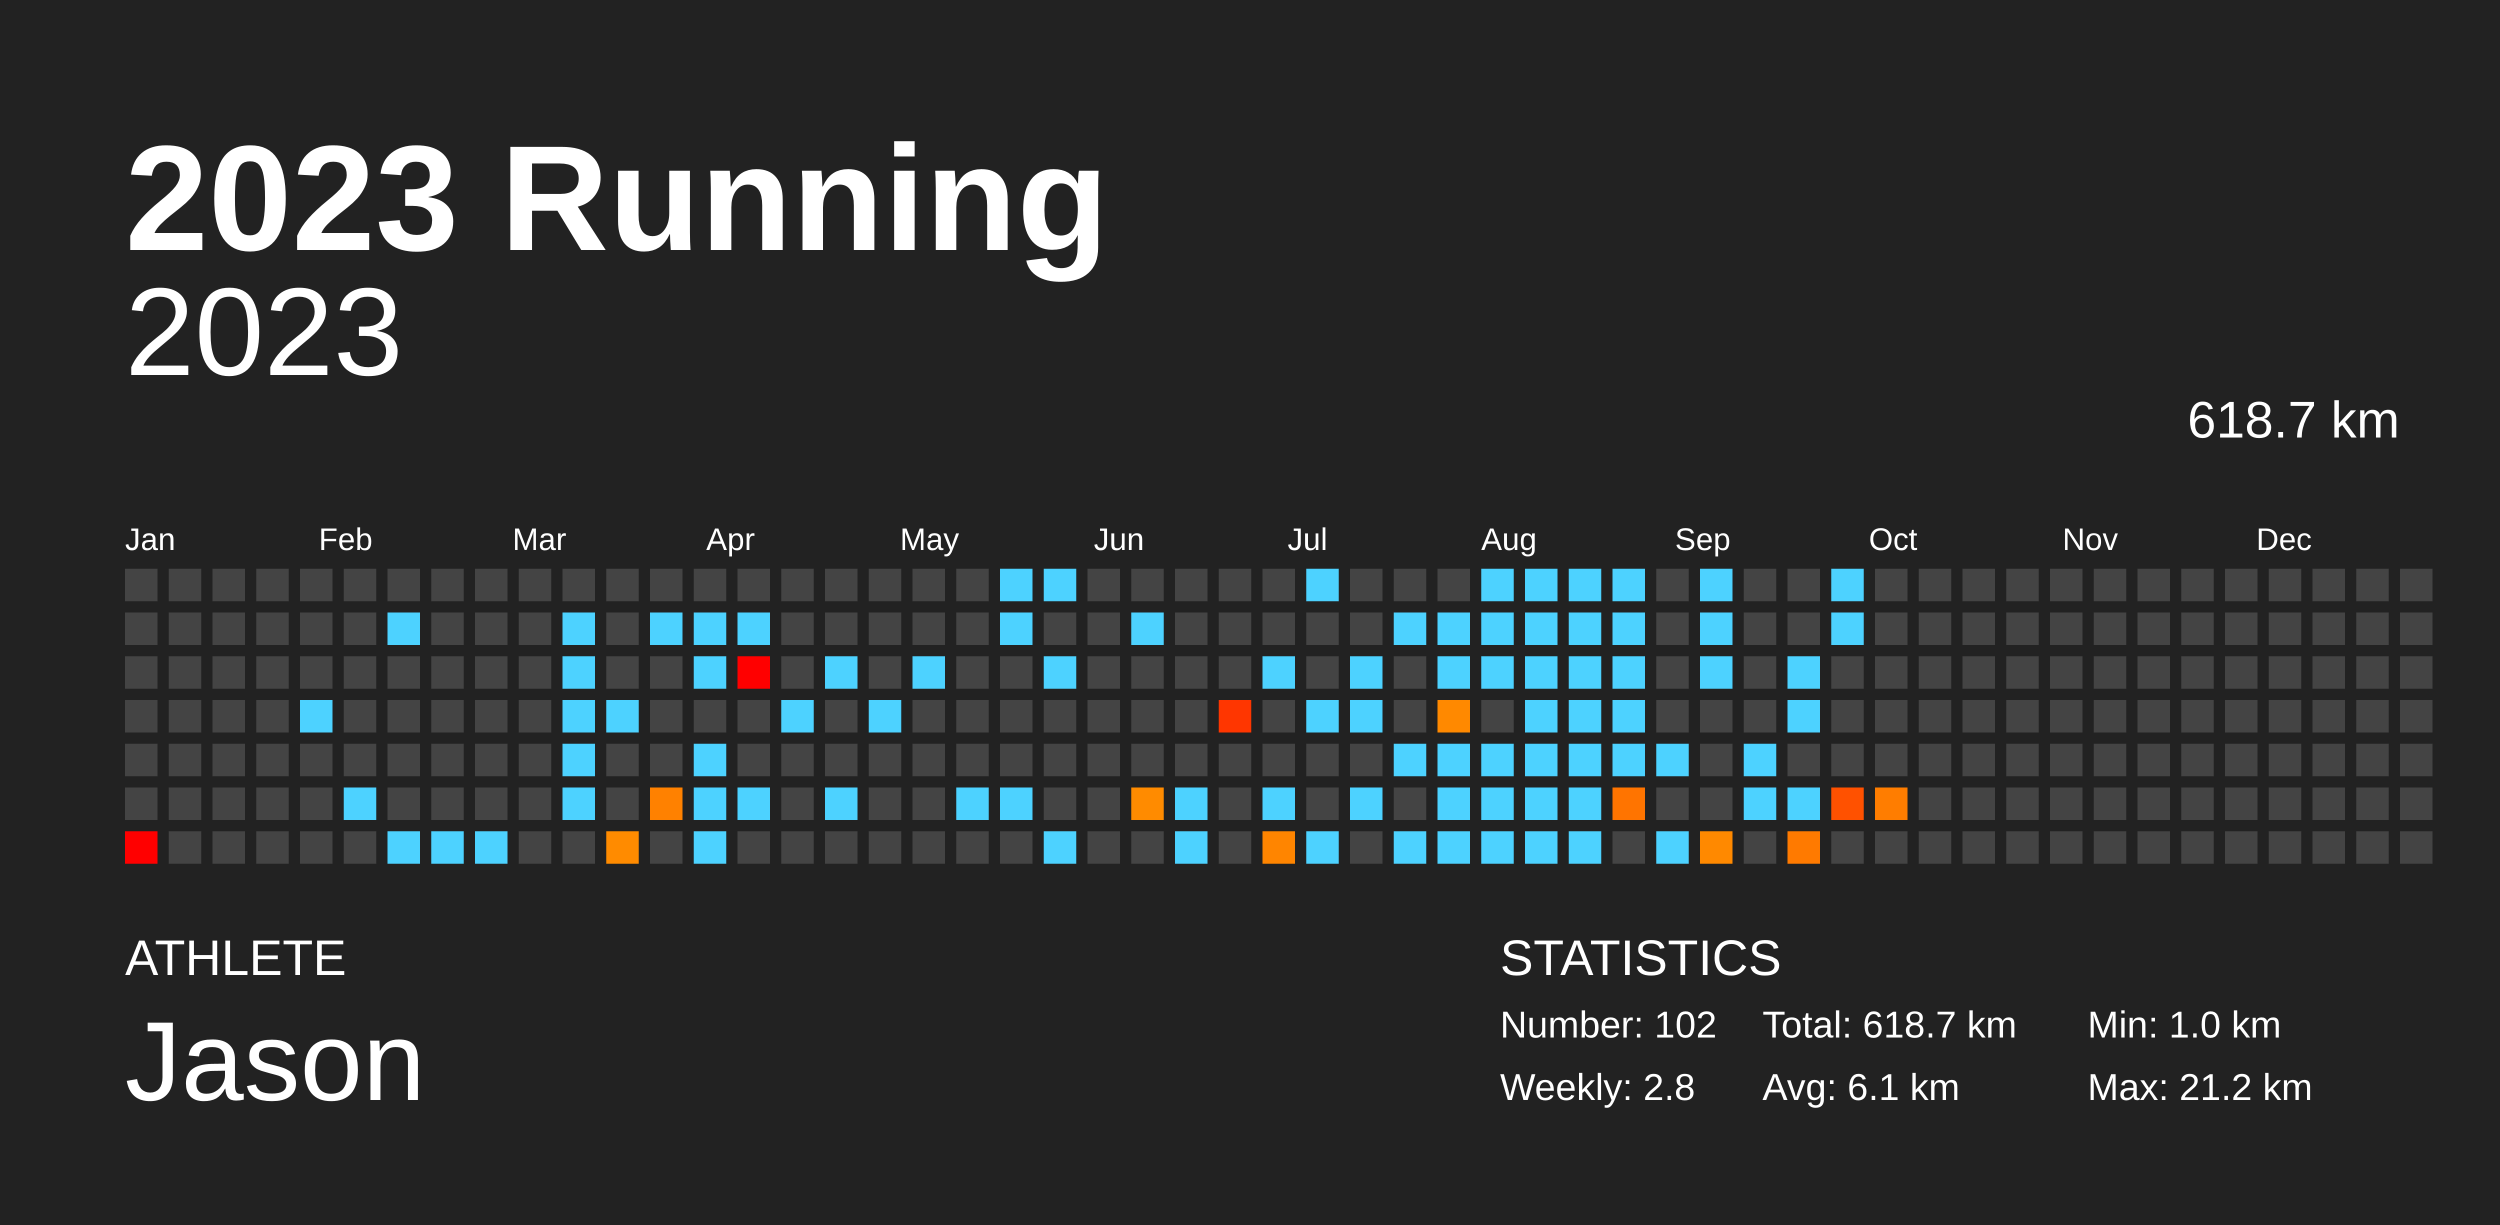
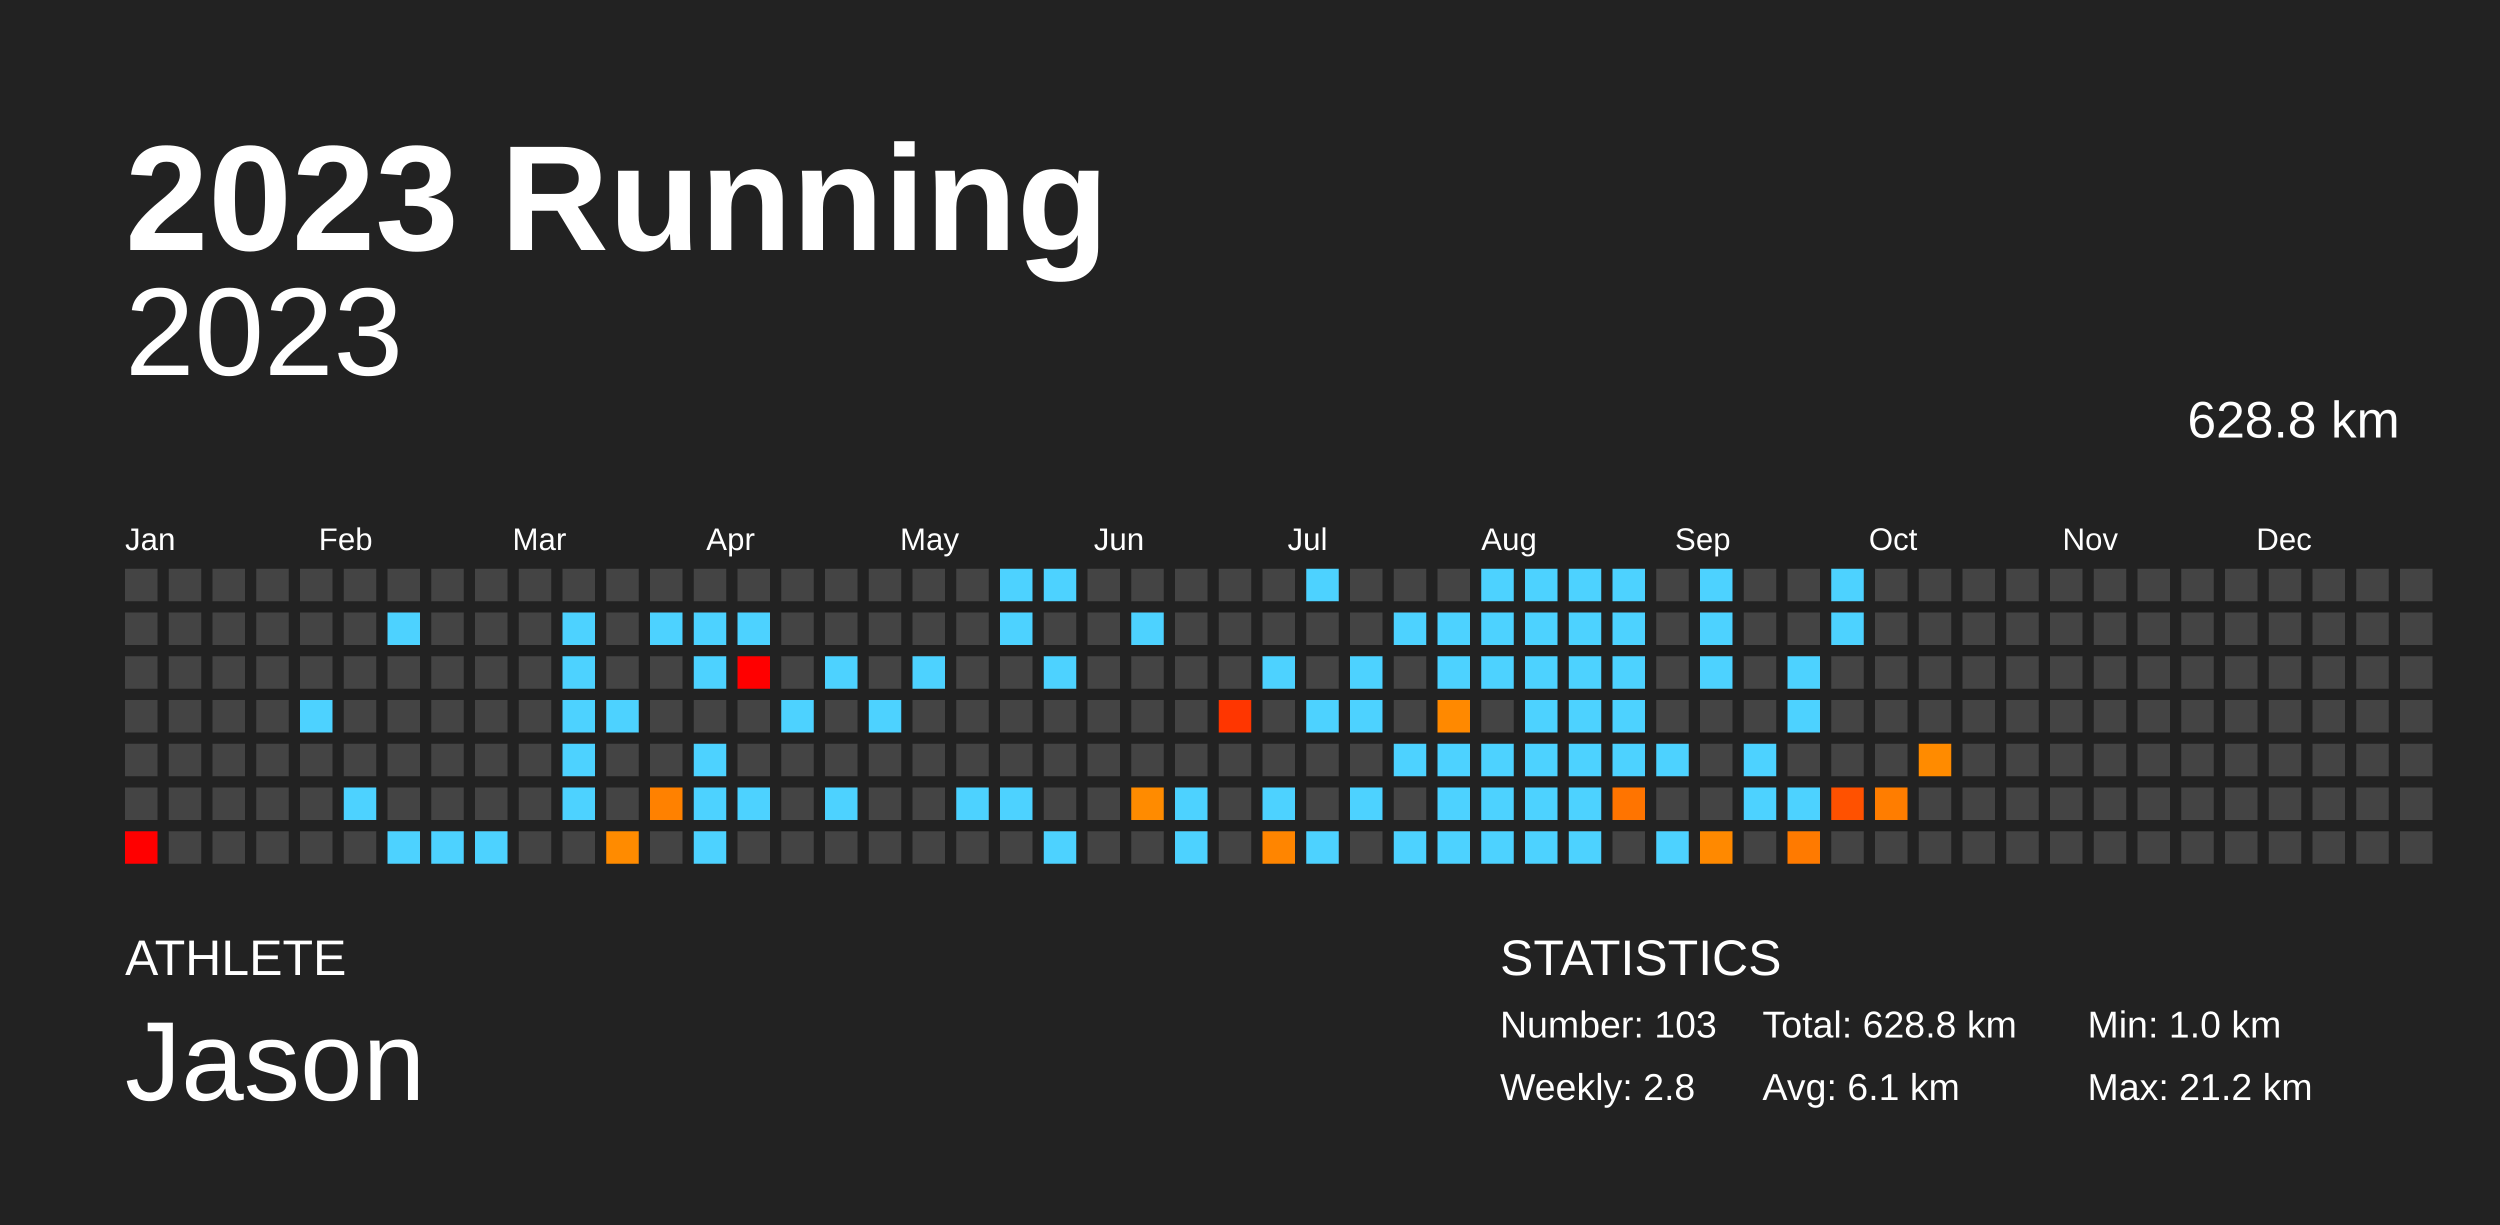
<svg xmlns="http://www.w3.org/2000/svg" baseProfile="full" height="98mm" version="1.1" viewBox="0,0,200,98" width="200mm">
  <defs />
  <rect fill="#222222" height="98" width="200" x="0" y="0" />
  <text fill="#FFFFFF" style="font-size:12px; font-family:Arial; font-weight:bold;" x="10" y="20">2023 Running</text>
  <text fill="#FFFFFF" style="font-size:4px; font-family:Arial" x="10" y="78">ATHLETE</text>
  <text fill="#FFFFFF" style="font-size:9px; font-family:Arial" x="10" y="88">Jason</text>
  <text fill="#FFFFFF" style="font-size:4px; font-family:Arial" x="120" y="78">STATISTICS</text>
-   <text fill="#FFFFFF" style="font-size:3px; font-family:Arial" x="120" y="83">Number: 102</text>
+   <text fill="#FFFFFF" style="font-size:3px; font-family:Arial" x="120" y="83">Number: 103</text>
  <text fill="#FFFFFF" style="font-size:3px; font-family:Arial" x="120" y="88">Weekly: 2.8</text>
-   <text fill="#FFFFFF" style="font-size:3px; font-family:Arial" x="141" y="83">Total: 618.7 km</text>
+   <text fill="#FFFFFF" style="font-size:3px; font-family:Arial" x="141" y="83">Total: 628.8 km</text>
  <text fill="#FFFFFF" style="font-size:3px; font-family:Arial" x="141" y="88">Avg: 6.1 km</text>
  <text fill="#FFFFFF" style="font-size:3px; font-family:Arial" x="167" y="83">Min: 1.0 km</text>
  <text fill="#FFFFFF" style="font-size:3px; font-family:Arial" x="167" y="88">Max: 21.2 km</text>
  <text alignment-baseline="hanging" fill="#FFFFFF" style="font-size:10.0px; font-family:Arial;" x="10" y="30">2023</text>
-   <text alignment-baseline="hanging" fill="#FFFFFF" style="font-size:4.125px; font-family:Arial;" x="175" y="35">618.7 km</text>
+   <text alignment-baseline="hanging" fill="#FFFFFF" style="font-size:4.125px; font-family:Arial;" x="175" y="35">628.8 km</text>
  <text fill="#FFFFFF" style="font-size:2.5px; font-family:Arial" x="10.0" y="44">Jan</text>
  <text fill="#FFFFFF" style="font-size:2.5px; font-family:Arial" x="25.5" y="44">Feb</text>
  <text fill="#FFFFFF" style="font-size:2.5px; font-family:Arial" x="41.0" y="44">Mar</text>
  <text fill="#FFFFFF" style="font-size:2.5px; font-family:Arial" x="56.5" y="44">Apr</text>
  <text fill="#FFFFFF" style="font-size:2.5px; font-family:Arial" x="72.0" y="44">May</text>
  <text fill="#FFFFFF" style="font-size:2.5px; font-family:Arial" x="87.5" y="44">Jun</text>
  <text fill="#FFFFFF" style="font-size:2.5px; font-family:Arial" x="103.0" y="44">Jul</text>
  <text fill="#FFFFFF" style="font-size:2.5px; font-family:Arial" x="118.5" y="44">Aug</text>
  <text fill="#FFFFFF" style="font-size:2.5px; font-family:Arial" x="134.0" y="44">Sep</text>
  <text fill="#FFFFFF" style="font-size:2.5px; font-family:Arial" x="149.5" y="44">Oct</text>
  <text fill="#FFFFFF" style="font-size:2.5px; font-family:Arial" x="165.0" y="44">Nov</text>
  <text fill="#FFFFFF" style="font-size:2.5px; font-family:Arial" x="180.5" y="44">Dec</text>
  <rect fill="#444444" height="2.6" width="2.6" x="10.0" y="45.5" />
  <rect fill="#444444" height="2.6" width="2.6" x="10.0" y="49.0" />
  <rect fill="#444444" height="2.6" width="2.6" x="10.0" y="52.5" />
  <rect fill="#444444" height="2.6" width="2.6" x="10.0" y="56.0" />
  <rect fill="#444444" height="2.6" width="2.6" x="10.0" y="59.5" />
  <rect fill="#444444" height="2.6" width="2.6" x="10.0" y="63.0" />
  <rect fill="red" height="2.6" width="2.6" x="10.0" y="66.5" />
  <rect fill="#444444" height="2.6" width="2.6" x="13.5" y="45.5" />
  <rect fill="#444444" height="2.6" width="2.6" x="13.5" y="49.0" />
  <rect fill="#444444" height="2.6" width="2.6" x="13.5" y="52.5" />
  <rect fill="#444444" height="2.6" width="2.6" x="13.5" y="56.0" />
  <rect fill="#444444" height="2.6" width="2.6" x="13.5" y="59.5" />
  <rect fill="#444444" height="2.6" width="2.6" x="13.5" y="63.0" />
  <rect fill="#444444" height="2.6" width="2.6" x="13.5" y="66.5" />
  <rect fill="#444444" height="2.6" width="2.6" x="17.0" y="45.5" />
  <rect fill="#444444" height="2.6" width="2.6" x="17.0" y="49.0" />
  <rect fill="#444444" height="2.6" width="2.6" x="17.0" y="52.5" />
  <rect fill="#444444" height="2.6" width="2.6" x="17.0" y="56.0" />
  <rect fill="#444444" height="2.6" width="2.6" x="17.0" y="59.5" />
  <rect fill="#444444" height="2.6" width="2.6" x="17.0" y="63.0" />
  <rect fill="#444444" height="2.6" width="2.6" x="17.0" y="66.5" />
  <rect fill="#444444" height="2.6" width="2.6" x="20.5" y="45.5" />
  <rect fill="#444444" height="2.6" width="2.6" x="20.5" y="49.0" />
  <rect fill="#444444" height="2.6" width="2.6" x="20.5" y="52.5" />
  <rect fill="#444444" height="2.6" width="2.6" x="20.5" y="56.0" />
  <rect fill="#444444" height="2.6" width="2.6" x="20.5" y="59.5" />
  <rect fill="#444444" height="2.6" width="2.6" x="20.5" y="63.0" />
  <rect fill="#444444" height="2.6" width="2.6" x="20.5" y="66.5" />
  <rect fill="#444444" height="2.6" width="2.6" x="24.0" y="45.5" />
  <rect fill="#444444" height="2.6" width="2.6" x="24.0" y="49.0" />
  <rect fill="#444444" height="2.6" width="2.6" x="24.0" y="52.5" />
  <rect fill="#4dd2ff" height="2.6" width="2.6" x="24.0" y="56.0" />
  <rect fill="#444444" height="2.6" width="2.6" x="24.0" y="59.5" />
  <rect fill="#444444" height="2.6" width="2.6" x="24.0" y="63.0" />
  <rect fill="#444444" height="2.6" width="2.6" x="24.0" y="66.5" />
  <rect fill="#444444" height="2.6" width="2.6" x="27.5" y="45.5" />
  <rect fill="#444444" height="2.6" width="2.6" x="27.5" y="49.0" />
  <rect fill="#444444" height="2.6" width="2.6" x="27.5" y="52.5" />
  <rect fill="#444444" height="2.6" width="2.6" x="27.5" y="56.0" />
  <rect fill="#444444" height="2.6" width="2.6" x="27.5" y="59.5" />
  <rect fill="#4dd2ff" height="2.6" width="2.6" x="27.5" y="63.0" />
  <rect fill="#444444" height="2.6" width="2.6" x="27.5" y="66.5" />
  <rect fill="#444444" height="2.6" width="2.6" x="31.0" y="45.5" />
  <rect fill="#4dd2ff" height="2.6" width="2.6" x="31.0" y="49.0" />
  <rect fill="#444444" height="2.6" width="2.6" x="31.0" y="52.5" />
  <rect fill="#444444" height="2.6" width="2.6" x="31.0" y="56.0" />
  <rect fill="#444444" height="2.6" width="2.6" x="31.0" y="59.5" />
  <rect fill="#444444" height="2.6" width="2.6" x="31.0" y="63.0" />
  <rect fill="#4dd2ff" height="2.6" width="2.6" x="31.0" y="66.5" />
  <rect fill="#444444" height="2.6" width="2.6" x="34.5" y="45.5" />
  <rect fill="#444444" height="2.6" width="2.6" x="34.5" y="49.0" />
  <rect fill="#444444" height="2.6" width="2.6" x="34.5" y="52.5" />
  <rect fill="#444444" height="2.6" width="2.6" x="34.5" y="56.0" />
  <rect fill="#444444" height="2.6" width="2.6" x="34.5" y="59.5" />
  <rect fill="#444444" height="2.6" width="2.6" x="34.5" y="63.0" />
  <rect fill="#4dd2ff" height="2.6" width="2.6" x="34.5" y="66.5" />
  <rect fill="#444444" height="2.6" width="2.6" x="38.0" y="45.5" />
  <rect fill="#444444" height="2.6" width="2.6" x="38.0" y="49.0" />
  <rect fill="#444444" height="2.6" width="2.6" x="38.0" y="52.5" />
  <rect fill="#444444" height="2.6" width="2.6" x="38.0" y="56.0" />
  <rect fill="#444444" height="2.6" width="2.6" x="38.0" y="59.5" />
  <rect fill="#444444" height="2.6" width="2.6" x="38.0" y="63.0" />
  <rect fill="#4dd2ff" height="2.6" width="2.6" x="38.0" y="66.5" />
  <rect fill="#444444" height="2.6" width="2.6" x="41.5" y="45.5" />
  <rect fill="#444444" height="2.6" width="2.6" x="41.5" y="49.0" />
  <rect fill="#444444" height="2.6" width="2.6" x="41.5" y="52.5" />
  <rect fill="#444444" height="2.6" width="2.6" x="41.5" y="56.0" />
  <rect fill="#444444" height="2.6" width="2.6" x="41.5" y="59.5" />
  <rect fill="#444444" height="2.6" width="2.6" x="41.5" y="63.0" />
  <rect fill="#444444" height="2.6" width="2.6" x="41.5" y="66.5" />
  <rect fill="#444444" height="2.6" width="2.6" x="45.0" y="45.5" />
  <rect fill="#4dd2ff" height="2.6" width="2.6" x="45.0" y="49.0" />
  <rect fill="#4dd2ff" height="2.6" width="2.6" x="45.0" y="52.5" />
  <rect fill="#4dd2ff" height="2.6" width="2.6" x="45.0" y="56.0" />
  <rect fill="#4dd2ff" height="2.6" width="2.6" x="45.0" y="59.5" />
  <rect fill="#4dd2ff" height="2.6" width="2.6" x="45.0" y="63.0" />
  <rect fill="#444444" height="2.6" width="2.6" x="45.0" y="66.5" />
  <rect fill="#444444" height="2.6" width="2.6" x="48.5" y="45.5" />
  <rect fill="#444444" height="2.6" width="2.6" x="48.5" y="49.0" />
  <rect fill="#444444" height="2.6" width="2.6" x="48.5" y="52.5" />
  <rect fill="#4dd2ff" height="2.6" width="2.6" x="48.5" y="56.0" />
  <rect fill="#444444" height="2.6" width="2.6" x="48.5" y="59.5" />
  <rect fill="#444444" height="2.6" width="2.6" x="48.5" y="63.0" />
  <rect fill="#ff8b00" height="2.6" width="2.6" x="48.5" y="66.5" />
  <rect fill="#444444" height="2.6" width="2.6" x="52.0" y="45.5" />
  <rect fill="#4dd2ff" height="2.6" width="2.6" x="52.0" y="49.0" />
  <rect fill="#444444" height="2.6" width="2.6" x="52.0" y="52.5" />
  <rect fill="#444444" height="2.6" width="2.6" x="52.0" y="56.0" />
  <rect fill="#444444" height="2.6" width="2.6" x="52.0" y="59.5" />
  <rect fill="#ff8100" height="2.6" width="2.6" x="52.0" y="63.0" />
  <rect fill="#444444" height="2.6" width="2.6" x="52.0" y="66.5" />
  <rect fill="#444444" height="2.6" width="2.6" x="55.5" y="45.5" />
  <rect fill="#4dd2ff" height="2.6" width="2.6" x="55.5" y="49.0" />
  <rect fill="#4dd2ff" height="2.6" width="2.6" x="55.5" y="52.5" />
  <rect fill="#444444" height="2.6" width="2.6" x="55.5" y="56.0" />
  <rect fill="#4dd2ff" height="2.6" width="2.6" x="55.5" y="59.5" />
  <rect fill="#4dd2ff" height="2.6" width="2.6" x="55.5" y="63.0" />
  <rect fill="#4dd2ff" height="2.6" width="2.6" x="55.5" y="66.5" />
  <rect fill="#444444" height="2.6" width="2.6" x="59.0" y="45.5" />
  <rect fill="#4dd2ff" height="2.6" width="2.6" x="59.0" y="49.0" />
  <rect fill="red" height="2.6" width="2.6" x="59.0" y="52.5" />
  <rect fill="#444444" height="2.6" width="2.6" x="59.0" y="56.0" />
  <rect fill="#444444" height="2.6" width="2.6" x="59.0" y="59.5" />
  <rect fill="#4dd2ff" height="2.6" width="2.6" x="59.0" y="63.0" />
  <rect fill="#444444" height="2.6" width="2.6" x="59.0" y="66.5" />
  <rect fill="#444444" height="2.6" width="2.6" x="62.5" y="45.5" />
  <rect fill="#444444" height="2.6" width="2.6" x="62.5" y="49.0" />
  <rect fill="#444444" height="2.6" width="2.6" x="62.5" y="52.5" />
  <rect fill="#4dd2ff" height="2.6" width="2.6" x="62.5" y="56.0" />
  <rect fill="#444444" height="2.6" width="2.6" x="62.5" y="59.5" />
  <rect fill="#444444" height="2.6" width="2.6" x="62.5" y="63.0" />
  <rect fill="#444444" height="2.6" width="2.6" x="62.5" y="66.5" />
  <rect fill="#444444" height="2.6" width="2.6" x="66.0" y="45.5" />
  <rect fill="#444444" height="2.6" width="2.6" x="66.0" y="49.0" />
  <rect fill="#4dd2ff" height="2.6" width="2.6" x="66.0" y="52.5" />
  <rect fill="#444444" height="2.6" width="2.6" x="66.0" y="56.0" />
  <rect fill="#444444" height="2.6" width="2.6" x="66.0" y="59.5" />
  <rect fill="#4dd2ff" height="2.6" width="2.6" x="66.0" y="63.0" />
  <rect fill="#444444" height="2.6" width="2.6" x="66.0" y="66.5" />
  <rect fill="#444444" height="2.6" width="2.6" x="69.5" y="45.5" />
  <rect fill="#444444" height="2.6" width="2.6" x="69.5" y="49.0" />
  <rect fill="#444444" height="2.6" width="2.6" x="69.5" y="52.5" />
  <rect fill="#4dd2ff" height="2.6" width="2.6" x="69.5" y="56.0" />
  <rect fill="#444444" height="2.6" width="2.6" x="69.5" y="59.5" />
  <rect fill="#444444" height="2.6" width="2.6" x="69.5" y="63.0" />
  <rect fill="#444444" height="2.6" width="2.6" x="69.5" y="66.5" />
  <rect fill="#444444" height="2.6" width="2.6" x="73.0" y="45.5" />
  <rect fill="#444444" height="2.6" width="2.6" x="73.0" y="49.0" />
  <rect fill="#4dd2ff" height="2.6" width="2.6" x="73.0" y="52.5" />
  <rect fill="#444444" height="2.6" width="2.6" x="73.0" y="56.0" />
  <rect fill="#444444" height="2.6" width="2.6" x="73.0" y="59.5" />
  <rect fill="#444444" height="2.6" width="2.6" x="73.0" y="63.0" />
  <rect fill="#444444" height="2.6" width="2.6" x="73.0" y="66.5" />
  <rect fill="#444444" height="2.6" width="2.6" x="76.5" y="45.5" />
  <rect fill="#444444" height="2.6" width="2.6" x="76.5" y="49.0" />
  <rect fill="#444444" height="2.6" width="2.6" x="76.5" y="52.5" />
  <rect fill="#444444" height="2.6" width="2.6" x="76.5" y="56.0" />
  <rect fill="#444444" height="2.6" width="2.6" x="76.5" y="59.5" />
  <rect fill="#4dd2ff" height="2.6" width="2.6" x="76.5" y="63.0" />
  <rect fill="#444444" height="2.6" width="2.6" x="76.5" y="66.5" />
  <rect fill="#4dd2ff" height="2.6" width="2.6" x="80.0" y="45.5" />
  <rect fill="#4dd2ff" height="2.6" width="2.6" x="80.0" y="49.0" />
  <rect fill="#444444" height="2.6" width="2.6" x="80.0" y="52.5" />
  <rect fill="#444444" height="2.6" width="2.6" x="80.0" y="56.0" />
  <rect fill="#444444" height="2.6" width="2.6" x="80.0" y="59.5" />
  <rect fill="#4dd2ff" height="2.6" width="2.6" x="80.0" y="63.0" />
  <rect fill="#444444" height="2.6" width="2.6" x="80.0" y="66.5" />
  <rect fill="#4dd2ff" height="2.6" width="2.6" x="83.5" y="45.5" />
  <rect fill="#444444" height="2.6" width="2.6" x="83.5" y="49.0" />
  <rect fill="#4dd2ff" height="2.6" width="2.6" x="83.5" y="52.5" />
  <rect fill="#444444" height="2.6" width="2.6" x="83.5" y="56.0" />
  <rect fill="#444444" height="2.6" width="2.6" x="83.5" y="59.5" />
  <rect fill="#444444" height="2.6" width="2.6" x="83.5" y="63.0" />
  <rect fill="#4dd2ff" height="2.6" width="2.6" x="83.5" y="66.5" />
  <rect fill="#444444" height="2.6" width="2.6" x="87.0" y="45.5" />
  <rect fill="#444444" height="2.6" width="2.6" x="87.0" y="49.0" />
  <rect fill="#444444" height="2.6" width="2.6" x="87.0" y="52.5" />
  <rect fill="#444444" height="2.6" width="2.6" x="87.0" y="56.0" />
  <rect fill="#444444" height="2.6" width="2.6" x="87.0" y="59.5" />
  <rect fill="#444444" height="2.6" width="2.6" x="87.0" y="63.0" />
  <rect fill="#444444" height="2.6" width="2.6" x="87.0" y="66.5" />
  <rect fill="#444444" height="2.6" width="2.6" x="90.5" y="45.5" />
  <rect fill="#4dd2ff" height="2.6" width="2.6" x="90.5" y="49.0" />
  <rect fill="#444444" height="2.6" width="2.6" x="90.5" y="52.5" />
  <rect fill="#444444" height="2.6" width="2.6" x="90.5" y="56.0" />
  <rect fill="#444444" height="2.6" width="2.6" x="90.5" y="59.5" />
  <rect fill="#ff8b00" height="2.6" width="2.6" x="90.5" y="63.0" />
  <rect fill="#444444" height="2.6" width="2.6" x="90.5" y="66.5" />
  <rect fill="#444444" height="2.6" width="2.6" x="94.0" y="45.5" />
  <rect fill="#444444" height="2.6" width="2.6" x="94.0" y="49.0" />
  <rect fill="#444444" height="2.6" width="2.6" x="94.0" y="52.5" />
  <rect fill="#444444" height="2.6" width="2.6" x="94.0" y="56.0" />
  <rect fill="#444444" height="2.6" width="2.6" x="94.0" y="59.5" />
  <rect fill="#4dd2ff" height="2.6" width="2.6" x="94.0" y="63.0" />
  <rect fill="#4dd2ff" height="2.6" width="2.6" x="94.0" y="66.5" />
  <rect fill="#444444" height="2.6" width="2.6" x="97.5" y="45.5" />
  <rect fill="#444444" height="2.6" width="2.6" x="97.5" y="49.0" />
  <rect fill="#444444" height="2.6" width="2.6" x="97.5" y="52.5" />
  <rect fill="#ff3600" height="2.6" width="2.6" x="97.5" y="56.0" />
  <rect fill="#444444" height="2.6" width="2.6" x="97.5" y="59.5" />
  <rect fill="#444444" height="2.6" width="2.6" x="97.5" y="63.0" />
  <rect fill="#444444" height="2.6" width="2.6" x="97.5" y="66.5" />
  <rect fill="#444444" height="2.6" width="2.6" x="101.0" y="45.5" />
  <rect fill="#444444" height="2.6" width="2.6" x="101.0" y="49.0" />
  <rect fill="#4dd2ff" height="2.6" width="2.6" x="101.0" y="52.5" />
  <rect fill="#444444" height="2.6" width="2.6" x="101.0" y="56.0" />
  <rect fill="#444444" height="2.6" width="2.6" x="101.0" y="59.5" />
  <rect fill="#4dd2ff" height="2.6" width="2.6" x="101.0" y="63.0" />
  <rect fill="#ff8500" height="2.6" width="2.6" x="101.0" y="66.5" />
  <rect fill="#4dd2ff" height="2.6" width="2.6" x="104.5" y="45.5" />
  <rect fill="#444444" height="2.6" width="2.6" x="104.5" y="49.0" />
  <rect fill="#444444" height="2.6" width="2.6" x="104.5" y="52.5" />
  <rect fill="#4dd2ff" height="2.6" width="2.6" x="104.5" y="56.0" />
  <rect fill="#444444" height="2.6" width="2.6" x="104.5" y="59.5" />
  <rect fill="#444444" height="2.6" width="2.6" x="104.5" y="63.0" />
  <rect fill="#4dd2ff" height="2.6" width="2.6" x="104.5" y="66.5" />
  <rect fill="#444444" height="2.6" width="2.6" x="108.0" y="45.5" />
  <rect fill="#444444" height="2.6" width="2.6" x="108.0" y="49.0" />
  <rect fill="#4dd2ff" height="2.6" width="2.6" x="108.0" y="52.5" />
  <rect fill="#4dd2ff" height="2.6" width="2.6" x="108.0" y="56.0" />
  <rect fill="#444444" height="2.6" width="2.6" x="108.0" y="59.5" />
  <rect fill="#4dd2ff" height="2.6" width="2.6" x="108.0" y="63.0" />
  <rect fill="#444444" height="2.6" width="2.6" x="108.0" y="66.5" />
  <rect fill="#444444" height="2.6" width="2.6" x="111.5" y="45.5" />
  <rect fill="#4dd2ff" height="2.6" width="2.6" x="111.5" y="49.0" />
  <rect fill="#444444" height="2.6" width="2.6" x="111.5" y="52.5" />
  <rect fill="#444444" height="2.6" width="2.6" x="111.5" y="56.0" />
  <rect fill="#4dd2ff" height="2.6" width="2.6" x="111.5" y="59.5" />
  <rect fill="#444444" height="2.6" width="2.6" x="111.5" y="63.0" />
  <rect fill="#4dd2ff" height="2.6" width="2.6" x="111.5" y="66.5" />
  <rect fill="#444444" height="2.6" width="2.6" x="115.0" y="45.5" />
  <rect fill="#4dd2ff" height="2.6" width="2.6" x="115.0" y="49.0" />
  <rect fill="#4dd2ff" height="2.6" width="2.6" x="115.0" y="52.5" />
  <rect fill="#ff8900" height="2.6" width="2.6" x="115.0" y="56.0" />
  <rect fill="#4dd2ff" height="2.6" width="2.6" x="115.0" y="59.5" />
  <rect fill="#4dd2ff" height="2.6" width="2.6" x="115.0" y="63.0" />
  <rect fill="#4dd2ff" height="2.6" width="2.6" x="115.0" y="66.5" />
  <rect fill="#4dd2ff" height="2.6" width="2.6" x="118.5" y="45.5" />
  <rect fill="#4dd2ff" height="2.6" width="2.6" x="118.5" y="49.0" />
  <rect fill="#4dd2ff" height="2.6" width="2.6" x="118.5" y="52.5" />
  <rect fill="#444444" height="2.6" width="2.6" x="118.5" y="56.0" />
  <rect fill="#4dd2ff" height="2.6" width="2.6" x="118.5" y="59.5" />
  <rect fill="#4dd2ff" height="2.6" width="2.6" x="118.5" y="63.0" />
  <rect fill="#4dd2ff" height="2.6" width="2.6" x="118.5" y="66.5" />
  <rect fill="#4dd2ff" height="2.6" width="2.6" x="122.0" y="45.5" />
  <rect fill="#4dd2ff" height="2.6" width="2.6" x="122.0" y="49.0" />
  <rect fill="#4dd2ff" height="2.6" width="2.6" x="122.0" y="52.5" />
  <rect fill="#4dd2ff" height="2.6" width="2.6" x="122.0" y="56.0" />
  <rect fill="#4dd2ff" height="2.6" width="2.6" x="122.0" y="59.5" />
  <rect fill="#4dd2ff" height="2.6" width="2.6" x="122.0" y="63.0" />
  <rect fill="#4dd2ff" height="2.6" width="2.6" x="122.0" y="66.5" />
  <rect fill="#4dd2ff" height="2.6" width="2.6" x="125.5" y="45.5" />
  <rect fill="#4dd2ff" height="2.6" width="2.6" x="125.5" y="49.0" />
  <rect fill="#4dd2ff" height="2.6" width="2.6" x="125.5" y="52.5" />
  <rect fill="#4dd2ff" height="2.6" width="2.6" x="125.5" y="56.0" />
  <rect fill="#4dd2ff" height="2.6" width="2.6" x="125.5" y="59.5" />
  <rect fill="#4dd2ff" height="2.6" width="2.6" x="125.5" y="63.0" />
  <rect fill="#4dd2ff" height="2.6" width="2.6" x="125.5" y="66.5" />
  <rect fill="#4dd2ff" height="2.6" width="2.6" x="129.0" y="45.5" />
  <rect fill="#4dd2ff" height="2.6" width="2.6" x="129.0" y="49.0" />
  <rect fill="#4dd2ff" height="2.6" width="2.6" x="129.0" y="52.5" />
  <rect fill="#4dd2ff" height="2.6" width="2.6" x="129.0" y="56.0" />
  <rect fill="#4dd2ff" height="2.6" width="2.6" x="129.0" y="59.5" />
  <rect fill="#ff7400" height="2.6" width="2.6" x="129.0" y="63.0" />
  <rect fill="#444444" height="2.6" width="2.6" x="129.0" y="66.5" />
  <rect fill="#444444" height="2.6" width="2.6" x="132.5" y="45.5" />
  <rect fill="#444444" height="2.6" width="2.6" x="132.5" y="49.0" />
  <rect fill="#444444" height="2.6" width="2.6" x="132.5" y="52.5" />
  <rect fill="#444444" height="2.6" width="2.6" x="132.5" y="56.0" />
  <rect fill="#4dd2ff" height="2.6" width="2.6" x="132.5" y="59.5" />
  <rect fill="#444444" height="2.6" width="2.6" x="132.5" y="63.0" />
  <rect fill="#4dd2ff" height="2.6" width="2.6" x="132.5" y="66.5" />
  <rect fill="#4dd2ff" height="2.6" width="2.6" x="136.0" y="45.5" />
  <rect fill="#4dd2ff" height="2.6" width="2.6" x="136.0" y="49.0" />
  <rect fill="#4dd2ff" height="2.6" width="2.6" x="136.0" y="52.5" />
  <rect fill="#444444" height="2.6" width="2.6" x="136.0" y="56.0" />
  <rect fill="#444444" height="2.6" width="2.6" x="136.0" y="59.5" />
  <rect fill="#444444" height="2.6" width="2.6" x="136.0" y="63.0" />
  <rect fill="#ff8900" height="2.6" width="2.6" x="136.0" y="66.5" />
  <rect fill="#444444" height="2.6" width="2.6" x="139.5" y="45.5" />
  <rect fill="#444444" height="2.6" width="2.6" x="139.5" y="49.0" />
  <rect fill="#444444" height="2.6" width="2.6" x="139.5" y="52.5" />
  <rect fill="#444444" height="2.6" width="2.6" x="139.5" y="56.0" />
  <rect fill="#4dd2ff" height="2.6" width="2.6" x="139.5" y="59.5" />
  <rect fill="#4dd2ff" height="2.6" width="2.6" x="139.5" y="63.0" />
  <rect fill="#444444" height="2.6" width="2.6" x="139.5" y="66.5" />
  <rect fill="#444444" height="2.6" width="2.6" x="143.0" y="45.5" />
  <rect fill="#444444" height="2.6" width="2.6" x="143.0" y="49.0" />
  <rect fill="#4dd2ff" height="2.6" width="2.6" x="143.0" y="52.5" />
  <rect fill="#4dd2ff" height="2.6" width="2.6" x="143.0" y="56.0" />
  <rect fill="#444444" height="2.6" width="2.6" x="143.0" y="59.5" />
  <rect fill="#4dd2ff" height="2.6" width="2.6" x="143.0" y="63.0" />
  <rect fill="#ff7a00" height="2.6" width="2.6" x="143.0" y="66.5" />
  <rect fill="#4dd2ff" height="2.6" width="2.6" x="146.5" y="45.5" />
  <rect fill="#4dd2ff" height="2.6" width="2.6" x="146.5" y="49.0" />
  <rect fill="#444444" height="2.6" width="2.6" x="146.5" y="52.5" />
  <rect fill="#444444" height="2.6" width="2.6" x="146.5" y="56.0" />
  <rect fill="#444444" height="2.6" width="2.6" x="146.5" y="59.5" />
  <rect fill="#ff5100" height="2.6" width="2.6" x="146.5" y="63.0" />
  <rect fill="#444444" height="2.6" width="2.6" x="146.5" y="66.5" />
  <rect fill="#444444" height="2.6" width="2.6" x="150.0" y="45.5" />
  <rect fill="#444444" height="2.6" width="2.6" x="150.0" y="49.0" />
  <rect fill="#444444" height="2.6" width="2.6" x="150.0" y="52.5" />
  <rect fill="#444444" height="2.6" width="2.6" x="150.0" y="56.0" />
  <rect fill="#444444" height="2.6" width="2.6" x="150.0" y="59.5" />
  <rect fill="#ff7d00" height="2.6" width="2.6" x="150.0" y="63.0" />
  <rect fill="#444444" height="2.6" width="2.6" x="150.0" y="66.5" />
  <rect fill="#444444" height="2.6" width="2.6" x="153.5" y="45.5" />
  <rect fill="#444444" height="2.6" width="2.6" x="153.5" y="49.0" />
  <rect fill="#444444" height="2.6" width="2.6" x="153.5" y="52.5" />
  <rect fill="#444444" height="2.6" width="2.6" x="153.5" y="56.0" />
-   <rect fill="#444444" height="2.6" width="2.6" x="153.5" y="59.5" />
+   <rect fill="#ff8b00" height="2.6" width="2.6" x="153.5" y="59.5" />
  <rect fill="#444444" height="2.6" width="2.6" x="153.5" y="63.0" />
  <rect fill="#444444" height="2.6" width="2.6" x="153.5" y="66.5" />
  <rect fill="#444444" height="2.6" width="2.6" x="157.0" y="45.5" />
  <rect fill="#444444" height="2.6" width="2.6" x="157.0" y="49.0" />
  <rect fill="#444444" height="2.6" width="2.6" x="157.0" y="52.5" />
  <rect fill="#444444" height="2.6" width="2.6" x="157.0" y="56.0" />
  <rect fill="#444444" height="2.6" width="2.6" x="157.0" y="59.5" />
  <rect fill="#444444" height="2.6" width="2.6" x="157.0" y="63.0" />
  <rect fill="#444444" height="2.6" width="2.6" x="157.0" y="66.5" />
  <rect fill="#444444" height="2.6" width="2.6" x="160.5" y="45.5" />
  <rect fill="#444444" height="2.6" width="2.6" x="160.5" y="49.0" />
  <rect fill="#444444" height="2.6" width="2.6" x="160.5" y="52.5" />
  <rect fill="#444444" height="2.6" width="2.6" x="160.5" y="56.0" />
  <rect fill="#444444" height="2.6" width="2.6" x="160.5" y="59.5" />
  <rect fill="#444444" height="2.6" width="2.6" x="160.5" y="63.0" />
  <rect fill="#444444" height="2.6" width="2.6" x="160.5" y="66.5" />
  <rect fill="#444444" height="2.6" width="2.6" x="164.0" y="45.5" />
  <rect fill="#444444" height="2.6" width="2.6" x="164.0" y="49.0" />
  <rect fill="#444444" height="2.6" width="2.6" x="164.0" y="52.5" />
  <rect fill="#444444" height="2.6" width="2.6" x="164.0" y="56.0" />
  <rect fill="#444444" height="2.6" width="2.6" x="164.0" y="59.5" />
  <rect fill="#444444" height="2.6" width="2.6" x="164.0" y="63.0" />
  <rect fill="#444444" height="2.6" width="2.6" x="164.0" y="66.5" />
  <rect fill="#444444" height="2.6" width="2.6" x="167.5" y="45.5" />
  <rect fill="#444444" height="2.6" width="2.6" x="167.5" y="49.0" />
  <rect fill="#444444" height="2.6" width="2.6" x="167.5" y="52.5" />
  <rect fill="#444444" height="2.6" width="2.6" x="167.5" y="56.0" />
  <rect fill="#444444" height="2.6" width="2.6" x="167.5" y="59.5" />
  <rect fill="#444444" height="2.6" width="2.6" x="167.5" y="63.0" />
  <rect fill="#444444" height="2.6" width="2.6" x="167.5" y="66.5" />
  <rect fill="#444444" height="2.6" width="2.6" x="171.0" y="45.5" />
  <rect fill="#444444" height="2.6" width="2.6" x="171.0" y="49.0" />
  <rect fill="#444444" height="2.6" width="2.6" x="171.0" y="52.5" />
  <rect fill="#444444" height="2.6" width="2.6" x="171.0" y="56.0" />
  <rect fill="#444444" height="2.6" width="2.6" x="171.0" y="59.5" />
  <rect fill="#444444" height="2.6" width="2.6" x="171.0" y="63.0" />
  <rect fill="#444444" height="2.6" width="2.6" x="171.0" y="66.5" />
  <rect fill="#444444" height="2.6" width="2.6" x="174.5" y="45.5" />
  <rect fill="#444444" height="2.6" width="2.6" x="174.5" y="49.0" />
  <rect fill="#444444" height="2.6" width="2.6" x="174.5" y="52.5" />
  <rect fill="#444444" height="2.6" width="2.6" x="174.5" y="56.0" />
  <rect fill="#444444" height="2.6" width="2.6" x="174.5" y="59.5" />
  <rect fill="#444444" height="2.6" width="2.6" x="174.5" y="63.0" />
  <rect fill="#444444" height="2.6" width="2.6" x="174.5" y="66.5" />
  <rect fill="#444444" height="2.6" width="2.6" x="178.0" y="45.5" />
  <rect fill="#444444" height="2.6" width="2.6" x="178.0" y="49.0" />
  <rect fill="#444444" height="2.6" width="2.6" x="178.0" y="52.5" />
  <rect fill="#444444" height="2.6" width="2.6" x="178.0" y="56.0" />
  <rect fill="#444444" height="2.6" width="2.6" x="178.0" y="59.5" />
  <rect fill="#444444" height="2.6" width="2.6" x="178.0" y="63.0" />
  <rect fill="#444444" height="2.6" width="2.6" x="178.0" y="66.5" />
  <rect fill="#444444" height="2.6" width="2.6" x="181.5" y="45.5" />
  <rect fill="#444444" height="2.6" width="2.6" x="181.5" y="49.0" />
  <rect fill="#444444" height="2.6" width="2.6" x="181.5" y="52.5" />
  <rect fill="#444444" height="2.6" width="2.6" x="181.5" y="56.0" />
  <rect fill="#444444" height="2.6" width="2.6" x="181.5" y="59.5" />
  <rect fill="#444444" height="2.6" width="2.6" x="181.5" y="63.0" />
  <rect fill="#444444" height="2.6" width="2.6" x="181.5" y="66.5" />
  <rect fill="#444444" height="2.6" width="2.6" x="185.0" y="45.5" />
  <rect fill="#444444" height="2.6" width="2.6" x="185.0" y="49.0" />
  <rect fill="#444444" height="2.6" width="2.6" x="185.0" y="52.5" />
  <rect fill="#444444" height="2.6" width="2.6" x="185.0" y="56.0" />
  <rect fill="#444444" height="2.6" width="2.6" x="185.0" y="59.5" />
  <rect fill="#444444" height="2.6" width="2.6" x="185.0" y="63.0" />
  <rect fill="#444444" height="2.6" width="2.6" x="185.0" y="66.5" />
  <rect fill="#444444" height="2.6" width="2.6" x="188.5" y="45.5" />
  <rect fill="#444444" height="2.6" width="2.6" x="188.5" y="49.0" />
  <rect fill="#444444" height="2.6" width="2.6" x="188.5" y="52.5" />
  <rect fill="#444444" height="2.6" width="2.6" x="188.5" y="56.0" />
  <rect fill="#444444" height="2.6" width="2.6" x="188.5" y="59.5" />
  <rect fill="#444444" height="2.6" width="2.6" x="188.5" y="63.0" />
  <rect fill="#444444" height="2.6" width="2.6" x="188.5" y="66.5" />
  <rect fill="#444444" height="2.6" width="2.6" x="192.0" y="45.5" />
  <rect fill="#444444" height="2.6" width="2.6" x="192.0" y="49.0" />
  <rect fill="#444444" height="2.6" width="2.6" x="192.0" y="52.5" />
  <rect fill="#444444" height="2.6" width="2.6" x="192.0" y="56.0" />
  <rect fill="#444444" height="2.6" width="2.6" x="192.0" y="59.5" />
  <rect fill="#444444" height="2.6" width="2.6" x="192.0" y="63.0" />
  <rect fill="#444444" height="2.6" width="2.6" x="192.0" y="66.5" />
</svg>
